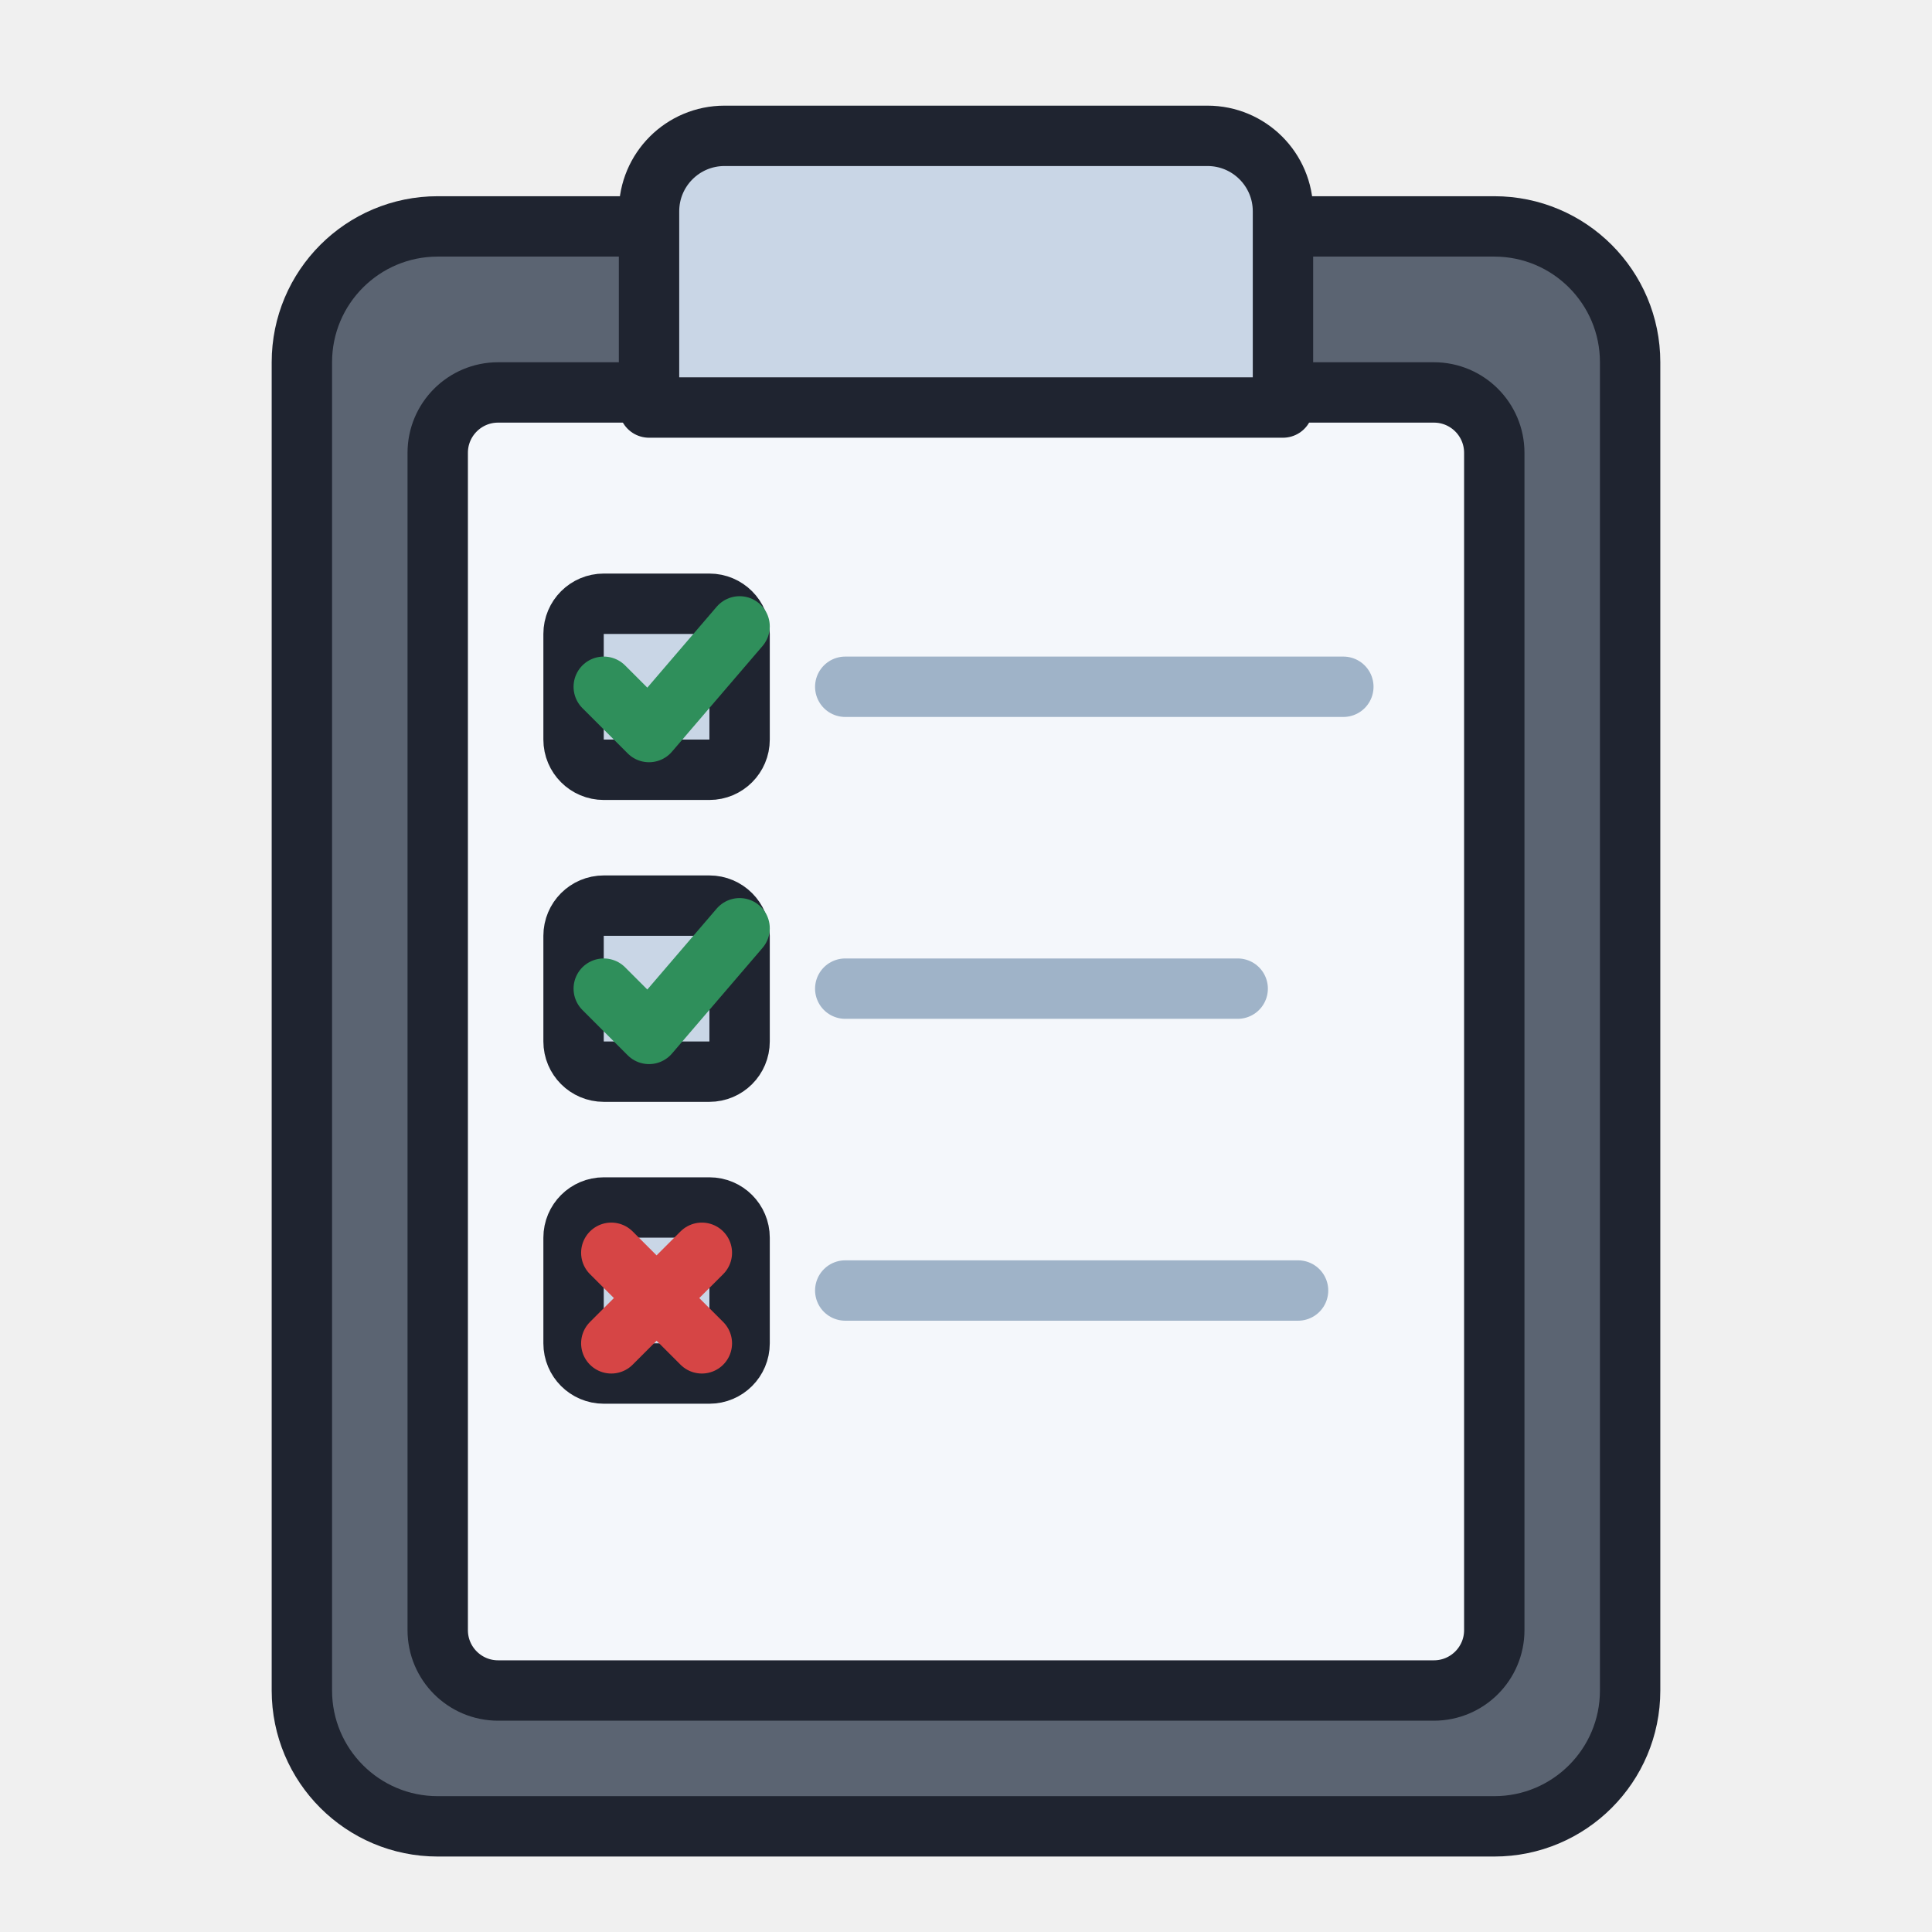
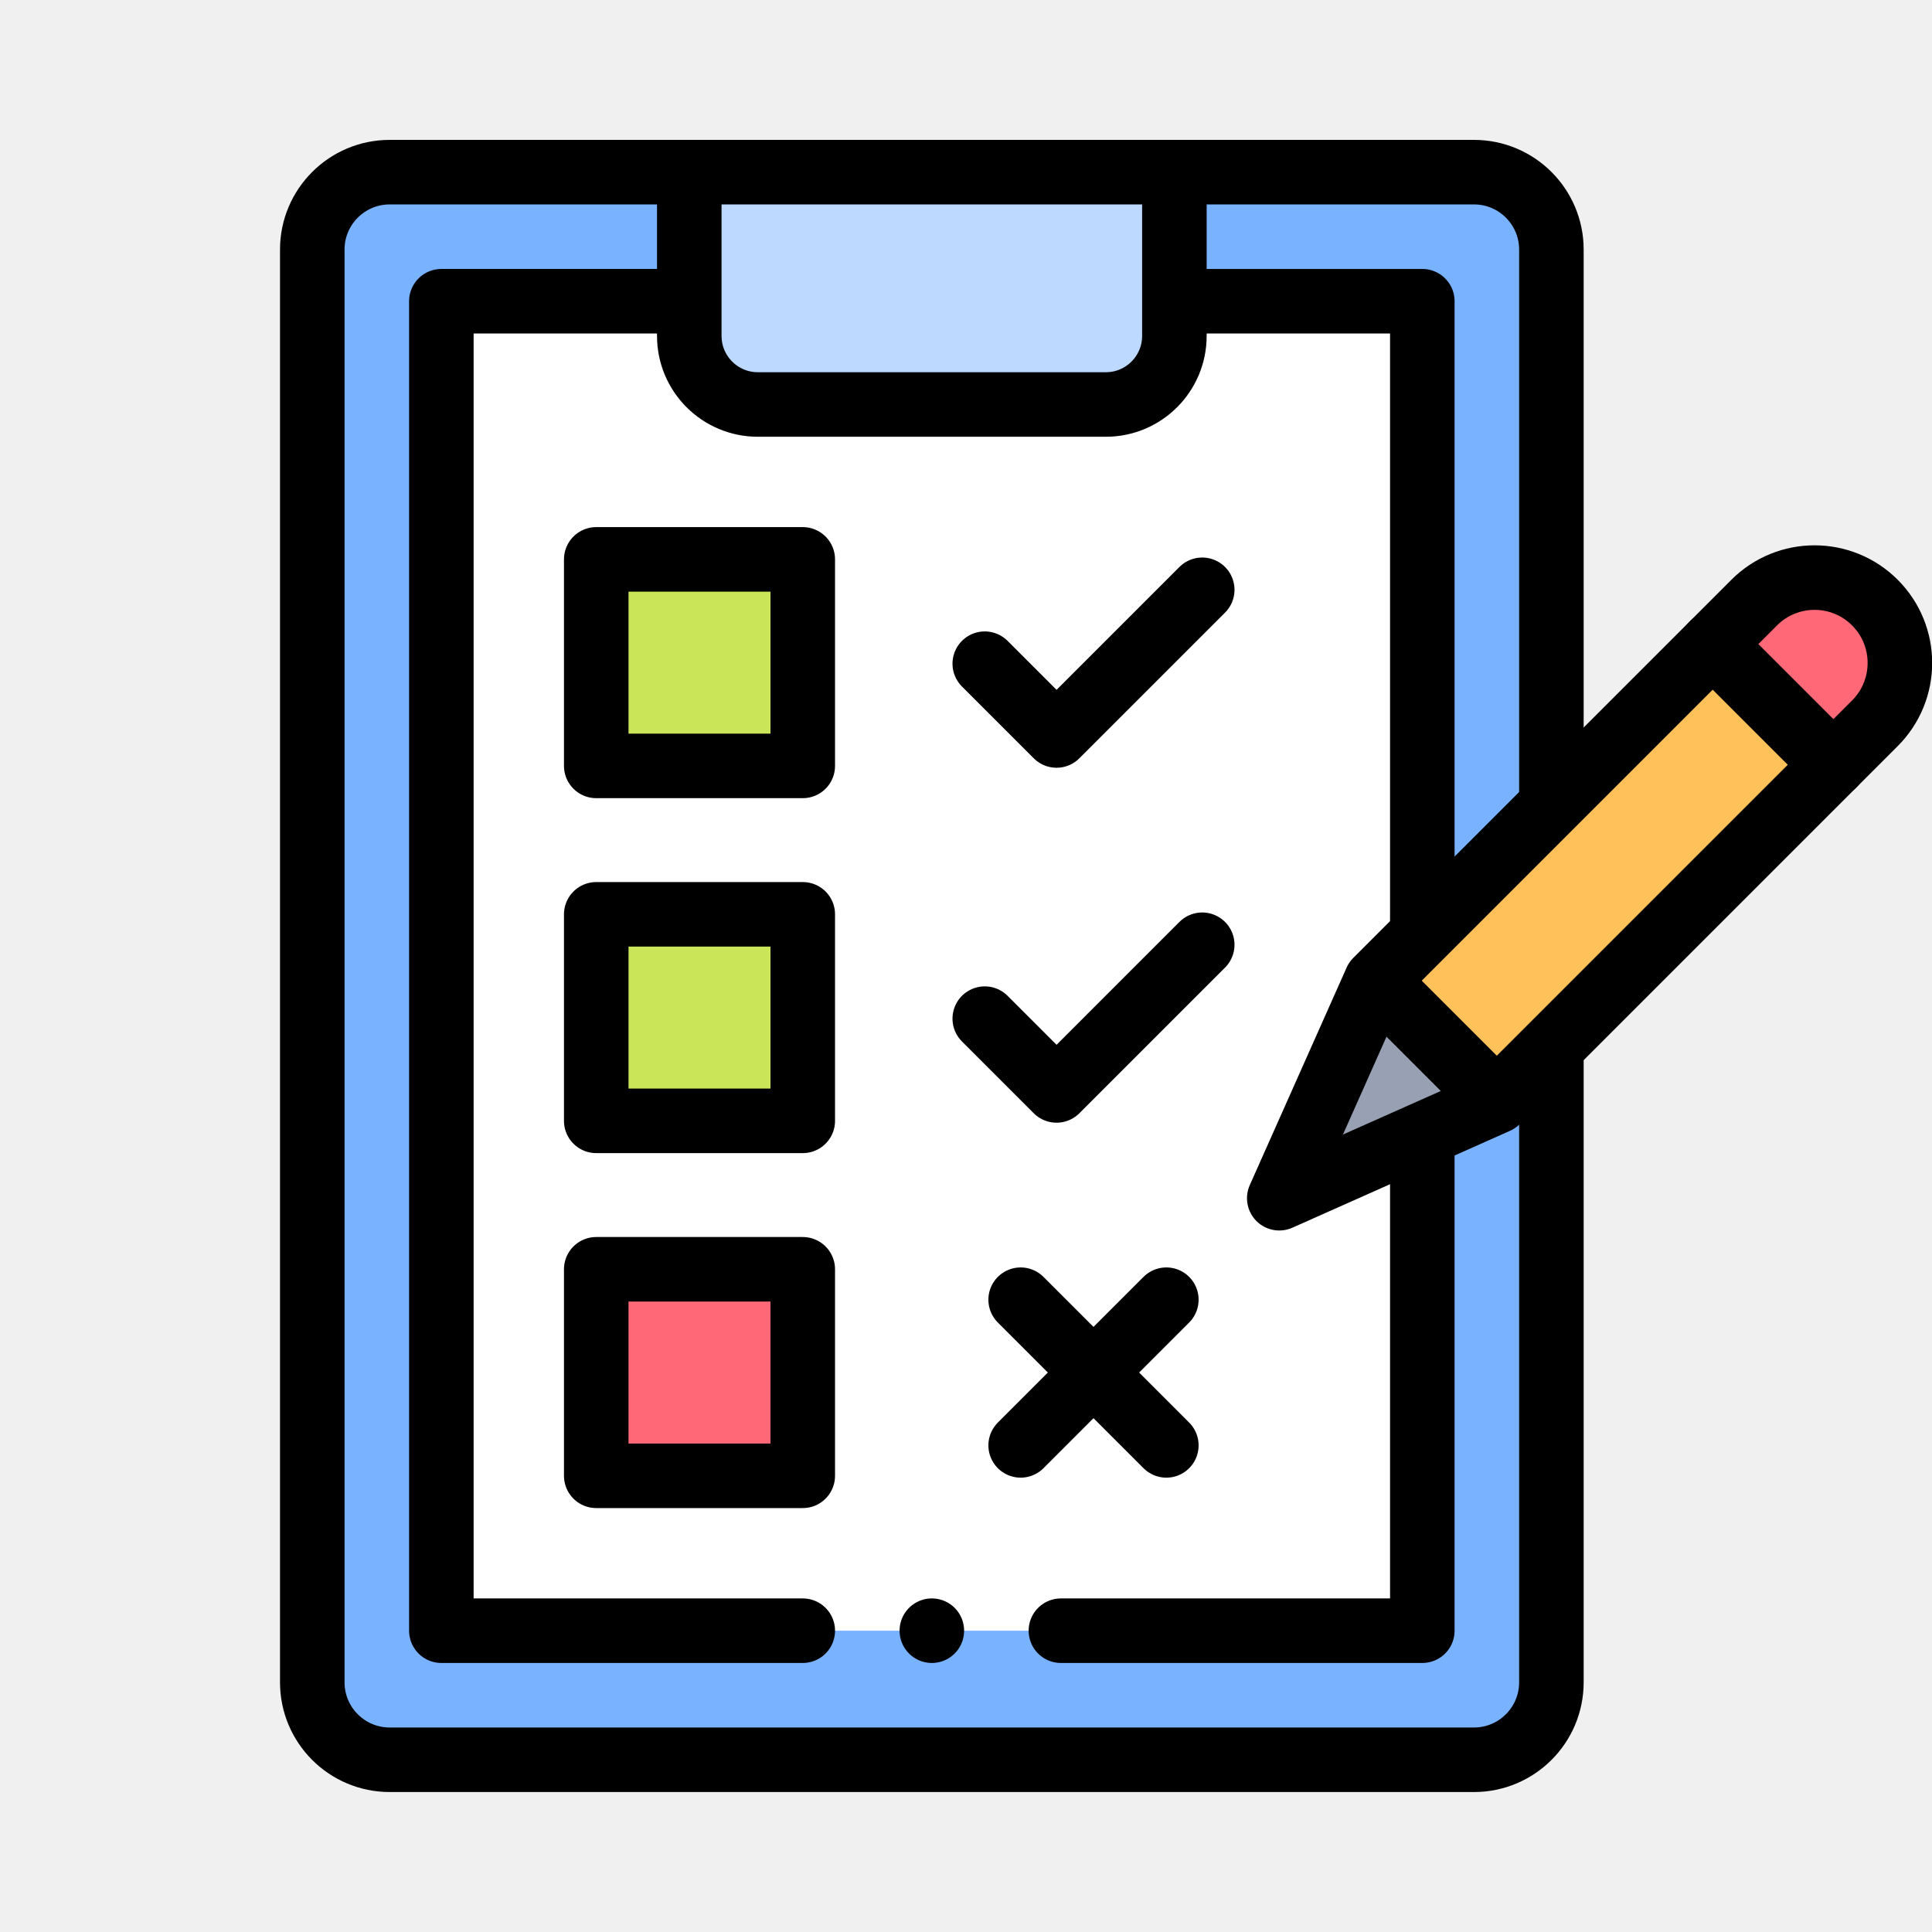
- <svg xmlns="http://www.w3.org/2000/svg" viewBox="0 0 256 256" width="256" height="256">
-   <g stroke="#1f2430" stroke-width="8" stroke-linejoin="round" stroke-linecap="round">
-     <rect x="40" y="30" width="176" height="212" rx="18" fill="#5b6472" />
-     <rect x="58" y="52" width="140" height="172" rx="8" fill="#f4f7fb" />
-     <path d="M96 18h64a10 10 0 0 1 10 10v26H86V28a10 10 0 0 1 10-10z" fill="#c9d6e6" />
-     <rect x="76" y="80" width="22" height="22" rx="4" fill="#c9d6e6" />
-     <rect x="76" y="120" width="22" height="22" rx="4" fill="#c9d6e6" />
-     <rect x="76" y="160" width="22" height="22" rx="4" fill="#c9d6e6" />
-     <path d="M80 91l6 6 12-14" fill="none" stroke="#2f8f5b" />
-     <path d="M80 131l6 6 12-14" fill="none" stroke="#2f8f5b" />
-     <path d="M81 166l12 12M93 166l-12 12" fill="none" stroke="#d64545" />
-     <path d="M112 91h66M112 131h52M112 171h60" fill="none" stroke="#9fb3c8" />
+ <svg xmlns="http://www.w3.org/2000/svg" version="1.1" id="svg2217" xml:space="preserve" width="682.667" height="682.667" viewBox="-115.7 -57.8 798.3 798.3">
+   <defs id="defs2221">
+     <clipPath clipPathUnits="userSpaceOnUse" id="clipPath2231">
+       <path d="M 0,512 H 512 V 0 H 0 Z" id="path2229" />
+     </clipPath>
+   </defs>
+   <g id="g2223" transform="matrix(1.333333,0,0,-1.333333,0,682.6667)">
+     <g id="g2225">
+       <g id="g2227" clip-path="url(#clipPath2231)">
+         <g id="g2233" transform="translate(34,501.9999)">
+           <path d="m 0,0 h 336 c 13.255,0 24,-10.745 24,-24 v -444 c 0,-13.255 -10.745,-24 -24,-24 H 0 c -13.255,0 -24,10.745 -24,24 v 444 c 0,13.255 10.745,24 24,24" style="fill:#79b2ff;fill-opacity:1;fill-rule:nonzero;stroke:none" id="path2235" />
+         </g>
+         <g id="g2237" transform="translate(280.333,461.9999)">
+           <path d="m 0,0 h 73.667 v -412 h -304 v 63 349 h 73.667" style="fill:#ffffff;fill-opacity:1;fill-rule:nonzero;stroke:none" id="path2239" />
+         </g>
+         <g id="g2241" transform="translate(148.0834,429.9999)">
+           <path d="m 0,0 h 107.833 c 11.736,0 21.25,9.514 21.25,21.25 V 72 H -21.25 V 21.25 C -21.25,9.514 -11.736,0 0,0" style="fill:#ff6977;fill-opacity:1;fill-rule:nonzero;stroke:none" id="path2243" />
+         </g>
+         <g id="g2245" transform="translate(394,227)">
+           <path d="m 0,0 v -193 c 0,-13.255 -10.745,-24 -24,-24 h -336 c -13.255,0 -24,10.745 -24,24 v 444 c 0,13.255 10.745,24 24,24 h 336 c 13.255,0 24,-10.745 24,-24 V 78.758" style="fill:none;stroke:#000000;stroke-width:20;stroke-linecap:round;stroke-linejoin:round;stroke-miterlimit:10;stroke-dasharray:none;stroke-opacity:1" id="path2247" />
+         </g>
+         <g id="g2249" transform="translate(148.0834,429.9999)">
+           <path d="m 0,0 h 107.833 c 11.736,0 21.25,9.514 21.25,21.25 V 72 H -21.25 V 21.25 C -21.25,9.514 -11.736,0 0,0" style="fill:#bdd9ff;fill-opacity:1;fill-rule:nonzero;stroke:none" id="path2251" />
+         </g>
+         <g id="g2253" transform="translate(148.0834,429.9999)">
+           <path d="m 0,0 h 107.833 c 11.736,0 21.25,9.514 21.25,21.25 V 72 H -21.25 V 21.25 C -21.25,9.514 -11.736,0 0,0 Z" style="fill:none;stroke:#000000;stroke-width:20;stroke-linecap:round;stroke-linejoin:round;stroke-miterlimit:10;stroke-dasharray:none;stroke-opacity:1" id="path2255" />
+         </g>
+         <g id="g2257" transform="translate(161.9998,50.0001)">
+           <path d="m 0,0 h -112 v 63 349 h 73.667" style="fill:none;stroke:#000000;stroke-width:20;stroke-linecap:round;stroke-linejoin:round;stroke-miterlimit:10;stroke-dasharray:none;stroke-opacity:1" id="path2259" />
+         </g>
+         <g id="g2261" transform="translate(354,201)">
+           <path d="M 0,0 V -151 H -112" style="fill:none;stroke:#000000;stroke-width:20;stroke-linecap:round;stroke-linejoin:round;stroke-miterlimit:10;stroke-dasharray:none;stroke-opacity:1" id="path2263" />
+         </g>
+         <g id="g2265" transform="translate(280.333,461.9999)">
+           <path d="M 0,0 H 73.667 V -194.78" style="fill:none;stroke:#000000;stroke-width:20;stroke-linecap:round;stroke-linejoin:round;stroke-miterlimit:10;stroke-dasharray:none;stroke-opacity:1" id="path2267" />
+         </g>
+         <g id="g2269" transform="translate(202,50.0001)">
+           <path d="M 0,0 V 0" style="fill:none;stroke:#000000;stroke-width:20;stroke-linecap:round;stroke-linejoin:round;stroke-miterlimit:10;stroke-dasharray:none;stroke-opacity:1" id="path2271" />
+         </g>
+         <g id="g2273" transform="translate(339.683,251.4406)">
+           <path d="m 0,0 117.168,117.168 c 10.329,10.329 27.074,10.329 37.403,0 v 0 c 10.328,-10.328 10.328,-27.074 0,-37.402 L 37.403,-37.403 -30.016,-67.419 Z" style="fill:#ffc15a;fill-opacity:1;fill-rule:nonzero;stroke:none" id="path2275" />
+         </g>
+         <g id="g2277" transform="translate(377.0855,214.0381)">
+           <path d="M 0,0 -37.403,37.403 -67.419,-30.016 Z" style="fill:#98a1b3;fill-opacity:1;fill-rule:nonzero;stroke:none" id="path2279" />
+         </g>
+         <g id="g2281" transform="translate(481.3965,318.3492)">
+           <path d="m 0,0 12.857,12.857 c 10.329,10.329 10.329,27.074 0,37.403 -10.328,10.328 -27.074,10.328 -37.402,0 L -37.403,37.403 Z" style="fill:#ff6977;fill-opacity:1;fill-rule:nonzero;stroke:none" id="path2283" />
+         </g>
+         <g id="g2285" transform="translate(456.9837,293.9363)">
+           <path d="m 0,0 -79.898,-79.898 -67.419,-30.017 30.016,67.419 117.168,117.169 c 10.329,10.328 27.075,10.328 37.403,0 V 74.672 C 47.598,64.344 47.598,47.598 37.27,37.27 L 0,0" style="fill:none;stroke:#000000;stroke-width:20;stroke-linecap:round;stroke-linejoin:round;stroke-miterlimit:10;stroke-dasharray:none;stroke-opacity:1" id="path2287" />
+         </g>
+         <g id="g2289" transform="translate(374.894,216.2297)">
+           <path d="M 0,0 -34.32,34.32" style="fill:none;stroke:#000000;stroke-width:20;stroke-linecap:round;stroke-linejoin:round;stroke-miterlimit:10;stroke-dasharray:none;stroke-opacity:1" id="path2291" />
+         </g>
+         <g id="g2293" transform="translate(481.3965,318.3492)">
+           <path d="M 0,0 -37.403,37.403" style="fill:none;stroke:#000000;stroke-width:20;stroke-linecap:round;stroke-linejoin:round;stroke-miterlimit:10;stroke-dasharray:none;stroke-opacity:1" id="path2295" />
+         </g>
+         <path d="M 162,318 H 98 v 64 h 64 z" style="fill:#cbe558;fill-opacity:1;fill-rule:nonzero;stroke:none" id="path2297" />
+         <path d="M 162,208 H 98 v 64 h 64 z" style="fill:#cbe558;fill-opacity:1;fill-rule:nonzero;stroke:none" id="path2299" />
+         <path d="M 162,98 H 98 v 64 h 64 z" style="fill:#ff6977;fill-opacity:1;fill-rule:nonzero;stroke:none" id="path2301" />
+         <path d="M 162,318 H 98 v 64 h 64 z" style="fill:none;stroke:#000000;stroke-width:20;stroke-linecap:round;stroke-linejoin:round;stroke-miterlimit:10;stroke-dasharray:none;stroke-opacity:1" id="path2303" />
+         <path d="M 162,208 H 98 v 64 h 64 z" style="fill:none;stroke:#000000;stroke-width:20;stroke-linecap:round;stroke-linejoin:round;stroke-miterlimit:10;stroke-dasharray:none;stroke-opacity:1" id="path2305" />
+         <path d="M 162,98 H 98 v 64 h 64 z" style="fill:none;stroke:#000000;stroke-width:20;stroke-linecap:round;stroke-linejoin:round;stroke-miterlimit:10;stroke-dasharray:none;stroke-opacity:1" id="path2307" />
+         <g id="g2309" transform="translate(218.4026,349.6738)">
+           <path d="M 0,0 22.247,-22.247 67.392,22.899" style="fill:none;stroke:#000000;stroke-width:20;stroke-linecap:round;stroke-linejoin:round;stroke-miterlimit:10;stroke-dasharray:none;stroke-opacity:1" id="path2311" />
+         </g>
+         <g id="g2313" transform="translate(218.4026,239.6738)">
+           <path d="M 0,0 22.247,-22.247 67.392,22.899" style="fill:none;stroke:#000000;stroke-width:20;stroke-linecap:round;stroke-linejoin:round;stroke-miterlimit:10;stroke-dasharray:none;stroke-opacity:1" id="path2315" />
+         </g>
+         <g id="g2317" transform="translate(229.5259,107.4271)">
+           <path d="M 0,0 45.146,45.146" style="fill:none;stroke:#000000;stroke-width:20;stroke-linecap:round;stroke-linejoin:round;stroke-miterlimit:10;stroke-dasharray:none;stroke-opacity:1" id="path2319" />
+         </g>
+         <g id="g2321" transform="translate(229.5259,152.5729)">
+           <path d="M 0,0 45.146,-45.146" style="fill:none;stroke:#000000;stroke-width:20;stroke-linecap:round;stroke-linejoin:round;stroke-miterlimit:10;stroke-dasharray:none;stroke-opacity:1" id="path2323" />
+         </g>
+       </g>
+     </g>
  </g>
</svg>
